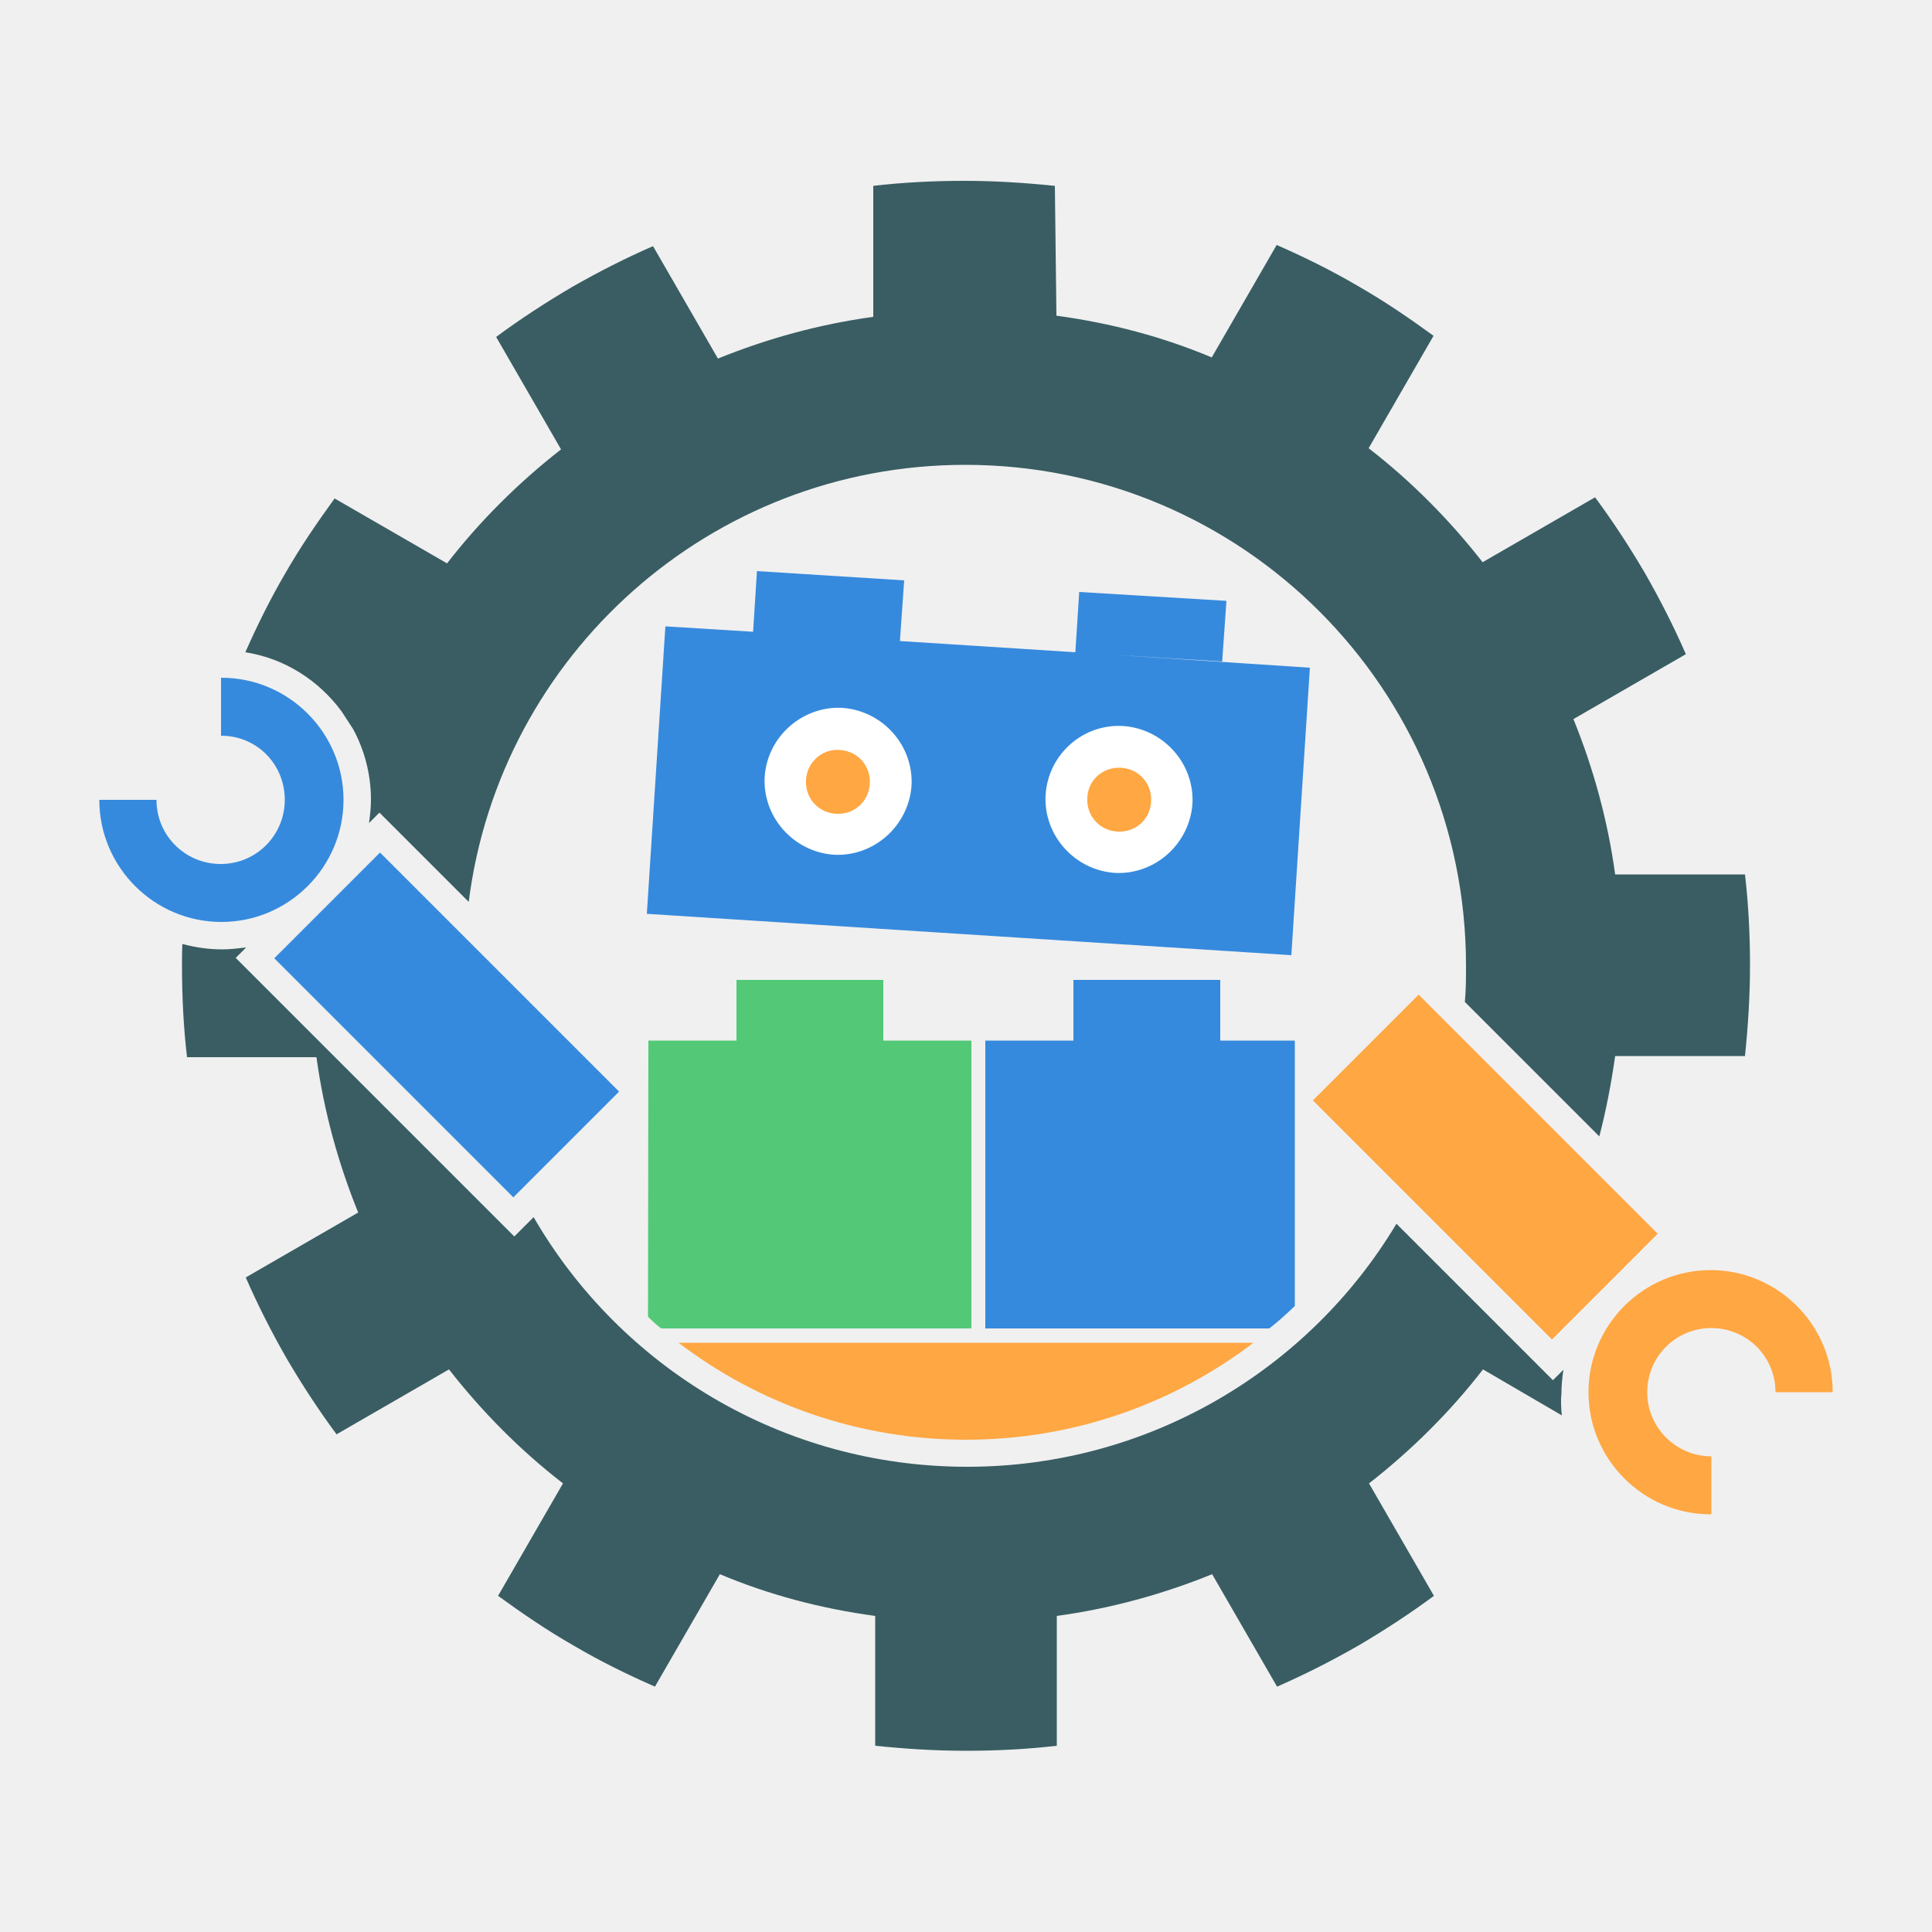
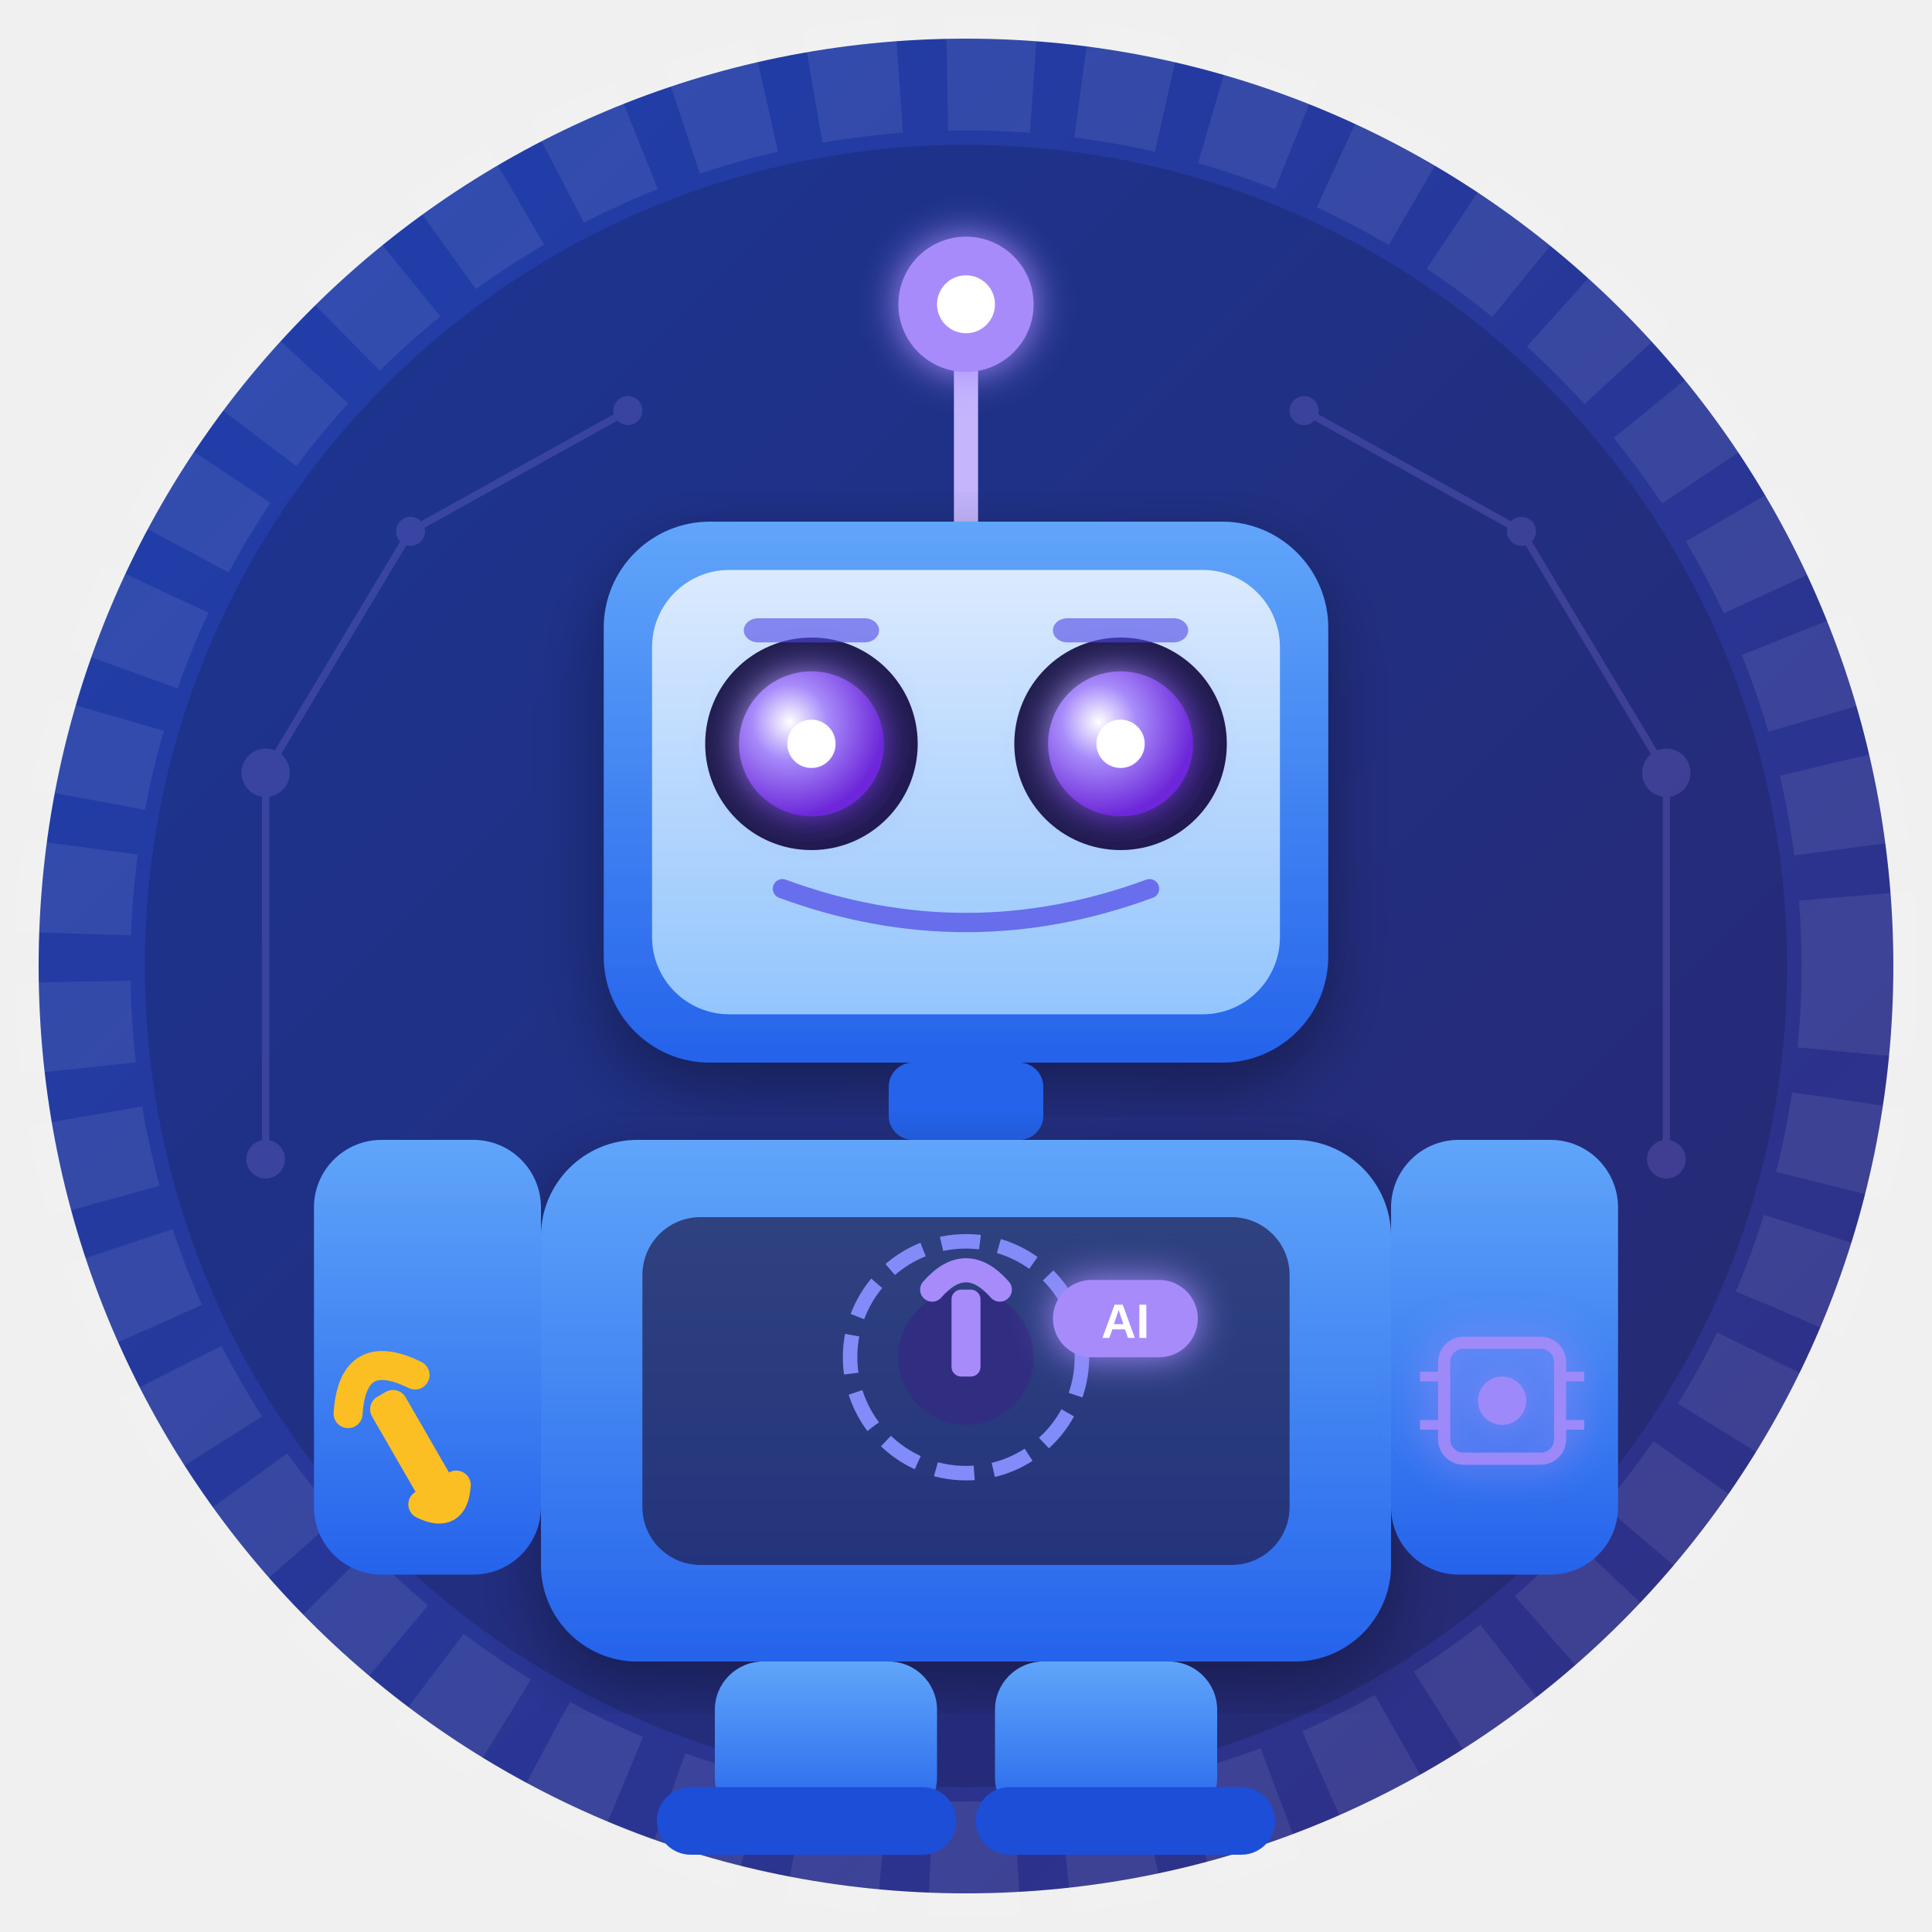
- <svg xmlns="http://www.w3.org/2000/svg" version="1.1" id="Layer_1" x="0px" y="0px" viewBox="0 0 500 500" style="enable-background:new 0 0 500 500;" xml:space="preserve">
-   <style type="text/css">
- 	.st0{display:none;fill:#395D63;}
- 	.st1{fill:#395D63;}
- 	.st2{fill:#53C977;}
- 	.st3{fill:#368ADD;}
- 	.st4{fill:#FFA742;}
- 	.st5{fill:#FFFFFF;}
- </style>
-   <rect x="0" class="st0" width="500" height="500" />
-   <g>
-     <path class="st1" d="M404.2,366.3l-20.4-11.9c-8.5,11-18.6,21-29.5,29.5l16.8,29.1c-6.2,4.6-12.8,8.9-19.6,12.9   c-7,4-13.9,7.5-21,10.6l-16.8-29.1c-12.8,5.2-26.3,8.9-40.2,10.8v33.6c-7.7,0.9-15.6,1.3-23.5,1.3c-8,0-15.7-0.5-23.5-1.3v-33.6   c-14.1-1.9-27.6-5.5-40.2-10.8l-16.8,29.1c-7.1-3.1-14.2-6.6-21-10.6c-7-4-13.4-8.4-19.6-12.9l16.8-29.1c-11-8.5-21-18.6-29.5-29.5   l-29.1,16.8c-4.6-6.2-8.9-12.8-12.9-19.6c-4-7-7.5-13.9-10.6-21l29.1-16.8c-5.2-12.8-8.9-26.3-10.8-40.2H48.4   c-0.9-7.7-1.3-15.6-1.3-23.5c0-1.9,0-3.9,0.1-5.8c3.4,0.9,6.8,1.4,10.4,1.4c2.2,0,4.1-0.3,6.1-0.5l-2.7,2.7l72.1,72.1l5-5   c22.4,38.7,64.3,64.6,112.2,64.6c47.2,0,88.6-25.3,111.1-62.9l40.5,40.5l2.7-2.7c-0.3,2.1-0.5,4.1-0.5,6.1   C403.9,362.4,404,364.3,404.2,366.3 M88.4,184.1c-5.9-8-14.7-13.7-24.9-15.3c3-6.8,6.4-13.7,10.2-20.2c4-7,8.4-13.4,12.9-19.6   l29.1,16.8c8.5-11,18.6-21,29.5-29.5l-16.8-29.1c6.2-4.6,12.8-8.9,19.6-12.9c7-4,13.9-7.5,21-10.6l16.8,29.1   c12.8-5.2,26.3-8.9,40.2-10.8V48.1c7.7-0.9,15.6-1.3,23.5-1.3c8,0,15.7,0.5,23.5,1.3l0.4,33.6l0,0c14.1,1.9,27.6,5.5,40.2,10.8   l16.8-29.1c7.1,3.1,14.2,6.6,21,10.6c7,4,13.4,8.4,19.6,12.9l-16.8,29.1c11,8.5,21,18.6,29.5,29.5l29.1-16.8   c4.6,6.2,8.9,12.8,12.9,19.6c4,7,7.5,13.9,10.6,21l-29.1,16.8c5.2,12.8,8.9,26.3,10.8,40.2h33.6c0.9,7.7,1.3,15.6,1.3,23.5   s-0.5,15.7-1.3,23.5H418c-1,7-2.3,13.9-4.1,20.8l-34.8-34.8c0.3-3.1,0.3-6.2,0.3-9.4c0-71.7-58-129.6-129.6-129.6   c-65.9,0-120.4,49.2-128.5,113.1l-23.1-23.1l-2.7,2.7c0.3-2.1,0.5-4.1,0.5-6.1c0-6.6-1.7-12.8-4.6-18.2" />
-     <path class="st2" d="M167.8,269.3h22.8v-15.7h38v15.7h22.8v74.5h-80.3c-1.2-0.9-2.2-1.9-3.4-3L167.8,269.3L167.8,269.3z" />
-     <path class="st3" d="M255,269.3h22.8v-15.7h38v15.7h19.3V338c-2.2,2.1-4.3,4-6.6,5.8H255V269.3z" />
-     <path class="st4" d="M175.6,347.5h148.8c-20.6,15.7-46.4,25.1-74.4,25.1S196.2,363.2,175.6,347.5" />
-     <polygon class="st3" points="172.2,162.1 194.9,163.5 195.9,147.8 234,150.2 232.9,165.9 278.3,168.8 279.3,153.2 317.4,155.5    316.3,171.2 287.2,169.4 339,172.8 334.2,247.2 167.4,236.5  " />
-     <path class="st5" d="M218.1,183.2c10.4,0.8,18.4,9.8,17.8,20.2c-0.8,10.4-9.8,18.4-20.2,17.8c-10.4-0.8-18.4-9.8-17.8-20.2   C198.6,190.6,207.7,182.6,218.1,183.2" />
-     <path class="st4" d="M217.4,194.1c4.6,0.3,8,4.1,7.7,8.8c-0.3,4.6-4.1,8-8.8,7.7c-4.6-0.3-8-4.1-7.7-8.8   C208.9,197.1,212.9,193.7,217.4,194.1" />
-     <path class="st5" d="M290.8,187.9c10.4,0.8,18.4,9.8,17.8,20.2c-0.8,10.4-9.8,18.4-20.2,17.8c-10.4-0.8-18.4-9.8-17.8-20.2   C271.3,195.1,280.4,187.2,290.8,187.9" />
-     <path class="st4" d="M290.2,198.7c4.6,0.3,8,4.1,7.7,8.8s-4.1,8-8.8,7.7c-4.6-0.3-8-4.1-7.7-8.8   C281.6,201.8,285.5,198.4,290.2,198.7" />
-     <rect x="96.3" y="221.5" transform="matrix(0.7071 -0.7071 0.7071 0.7071 -153.7309 159.4708)" class="st3" width="38.7" height="87.5" />
-     <path class="st3" d="M57.3,175.4c17.4,0,31.6,14.2,31.6,31.6s-14.2,31.6-31.6,31.6s-31.6-14.2-31.6-31.6h14.8   c0,9.3,7.5,16.6,16.6,16.6c9.3,0,16.6-7.5,16.6-16.6c0-9.2-7.2-16.6-16.5-16.6V175.4z" />
-     <rect x="365.1" y="258.3" transform="matrix(0.7071 -0.7071 0.7071 0.7071 -101.0312 360.2986)" class="st4" width="38.7" height="87.5" />
-     <path class="st4" d="M442.7,391.9c-17.4,0-31.6-14.2-31.6-31.6s14.2-31.6,31.6-31.6c17.4,0,31.6,14.2,31.6,31.6h-14.8   c0-9.3-7.5-16.6-16.6-16.6c-9.3,0-16.6,7.5-16.6,16.6c0,9.2,7.5,16.6,16.6,16.6v15H442.7z" />
+ <svg xmlns="http://www.w3.org/2000/svg" viewBox="0 0 400 400" width="400" height="400">
+   <defs>
+     <linearGradient id="bgB" x1="0" y1="0" x2="1" y2="1">
+       <stop offset="0%" stop-color="#1e40af" />
+       <stop offset="100%" stop-color="#312e81" />
+     </linearGradient>
+     <linearGradient id="robotB" x1="0" y1="0" x2="0" y2="1">
+       <stop offset="0%" stop-color="#60a5fa" />
+       <stop offset="100%" stop-color="#2563eb" />
+     </linearGradient>
+     <linearGradient id="faceB" x1="0" y1="0" x2="0" y2="1">
+       <stop offset="0%" stop-color="#dbeafe" />
+       <stop offset="100%" stop-color="#93c5fd" />
+     </linearGradient>
+     <radialGradient id="eyeB" cx="35%" cy="35%" r="65%">
+       <stop offset="0%" stop-color="#ffffff" />
+       <stop offset="40%" stop-color="#a78bfa" />
+       <stop offset="100%" stop-color="#6d28d9" />
+     </radialGradient>
+     <filter id="glowB" x="-60%" y="-60%" width="220%" height="220%">
+       <feGaussianBlur in="SourceGraphic" stdDeviation="4" result="b" />
+       <feMerge>
+         <feMergeNode in="b" />
+         <feMergeNode in="SourceGraphic" />
+       </feMerge>
+     </filter>
+     <filter id="shadowB">
+       <feDropShadow dx="0" dy="5" stdDeviation="7" flood-opacity="0.35" />
+     </filter>
+   </defs>
+   <circle cx="200" cy="200" r="192" fill="url(#bgB)" />
+   <circle cx="200" cy="200" r="185" fill="none" stroke="rgba(255,255,255,0.08)" stroke-width="24" stroke-dasharray="18 10" />
+   <circle cx="200" cy="200" r="170" fill="rgba(0,0,0,0.15)" />
+   <g opacity="0.2">
+     <circle cx="55" cy="160" r="5" fill="#a78bfa" />
+     <circle cx="345" cy="160" r="5" fill="#a78bfa" />
+     <circle cx="55" cy="240" r="4" fill="#a78bfa" />
+     <circle cx="345" cy="240" r="4" fill="#a78bfa" />
+     <circle cx="85" cy="110" r="3" fill="#a78bfa" />
+     <circle cx="315" cy="110" r="3" fill="#a78bfa" />
+     <line x1="55" y1="160" x2="85" y2="110" stroke="#a78bfa" stroke-width="1.5" />
+     <line x1="345" y1="160" x2="315" y2="110" stroke="#a78bfa" stroke-width="1.5" />
+     <line x1="55" y1="160" x2="55" y2="240" stroke="#a78bfa" stroke-width="1.5" />
+     <line x1="345" y1="160" x2="345" y2="240" stroke="#a78bfa" stroke-width="1.5" />
+     <line x1="85" y1="110" x2="130" y2="85" stroke="#a78bfa" stroke-width="1.5" />
+     <line x1="315" y1="110" x2="270" y2="85" stroke="#a78bfa" stroke-width="1.5" />
+     <circle cx="130" cy="85" r="3" fill="#a78bfa" />
+     <circle cx="270" cy="85" r="3" fill="#a78bfa" />
  </g>
+   <line x1="200" y1="108" x2="200" y2="72" stroke="#c4b5fd" stroke-width="5" stroke-linecap="round" />
+   <circle cx="200" cy="63" r="14" fill="#a78bfa" filter="url(#glowB)" />
+   <circle cx="200" cy="63" r="6" fill="#ffffff" />
+   <rect x="125" y="108" width="150" height="112" rx="22" fill="url(#robotB)" filter="url(#shadowB)" />
+   <rect x="135" y="118" width="130" height="92" rx="16" fill="url(#faceB)" />
+   <circle cx="168" cy="154" r="22" fill="#1e1b4b" />
+   <circle cx="232" cy="154" r="22" fill="#1e1b4b" />
+   <circle cx="168" cy="154" r="15" fill="url(#eyeB)" filter="url(#glowB)" />
+   <circle cx="232" cy="154" r="15" fill="url(#eyeB)" filter="url(#glowB)" />
+   <circle cx="168" cy="154" r="5" fill="#fff" />
+   <circle cx="232" cy="154" r="5" fill="#fff" />
+   <rect x="154" y="128" width="28" height="5" rx="3" fill="#4f46e5" opacity="0.6" />
+   <rect x="218" y="128" width="28" height="5" rx="3" fill="#4f46e5" opacity="0.6" />
+   <path d="M162,184 Q200,198 238,184" fill="none" stroke="#4f46e5" stroke-width="4" stroke-linecap="round" opacity="0.7" />
+   <rect x="184" y="220" width="32" height="16" rx="5" fill="#2563eb" />
+   <rect x="112" y="236" width="176" height="108" rx="20" fill="url(#robotB)" filter="url(#shadowB)" />
+   <rect x="133" y="252" width="134" height="72" rx="12" fill="#1e1b4b" opacity="0.7" />
+   <circle cx="200" cy="281" r="24" fill="none" stroke="#818cf8" stroke-width="3" stroke-dasharray="8 4" />
+   <circle cx="200" cy="281" r="14" fill="#312e81" />
+   <g transform="translate(200,281)">
+     <rect x="-3" y="-14" width="6" height="18" rx="2" fill="#a78bfa" />
+     <path d="M-7,-14 Q0,-22 7,-14" fill="none" stroke="#a78bfa" stroke-width="5" stroke-linecap="round" />
+   </g>
+   <rect x="218" y="265" width="30" height="16" rx="8" fill="#a78bfa" filter="url(#glowB)" />
+   <text x="233" y="277" text-anchor="middle" font-family="Arial Black,Arial,sans-serif" font-size="10" font-weight="900" fill="#fff">AI</text>
+   <rect x="65" y="236" width="47" height="90" rx="14" fill="url(#robotB)" />
+   <g transform="translate(89,306) rotate(-30)">
+     <rect x="-4" y="-20" width="8" height="24" rx="3" fill="#fbbf24" />
+     <path d="M-8,-20 Q0,-32 8,-20" fill="none" stroke="#fbbf24" stroke-width="6" stroke-linecap="round" />
+     <path d="M-4,4  Q0,10 4,4" fill="none" stroke="#fbbf24" stroke-width="6" stroke-linecap="round" />
+   </g>
+   <rect x="288" y="236" width="47" height="90" rx="14" fill="url(#robotB)" />
+   <g transform="translate(311,290)" filter="url(#glowB)" opacity="0.9">
+     <rect x="-12" y="-12" width="24" height="24" rx="4" fill="none" stroke="#a78bfa" stroke-width="2.5" />
+     <circle cx="0" cy="0" r="5" fill="#a78bfa" />
+     <line x1="-12" y1="-5" x2="-17" y2="-5" stroke="#a78bfa" stroke-width="2" />
+     <line x1="-12" y1="5" x2="-17" y2="5" stroke="#a78bfa" stroke-width="2" />
+     <line x1="12" y1="-5" x2="17" y2="-5" stroke="#a78bfa" stroke-width="2" />
+     <line x1="12" y1="5" x2="17" y2="5" stroke="#a78bfa" stroke-width="2" />
+   </g>
+   <rect x="148" y="344" width="46" height="34" rx="10" fill="url(#robotB)" />
+   <rect x="136" y="370" width="62" height="14" rx="7" fill="#1d4ed8" />
+   <rect x="206" y="344" width="46" height="34" rx="10" fill="url(#robotB)" />
+   <rect x="202" y="370" width="62" height="14" rx="7" fill="#1d4ed8" />
</svg>
